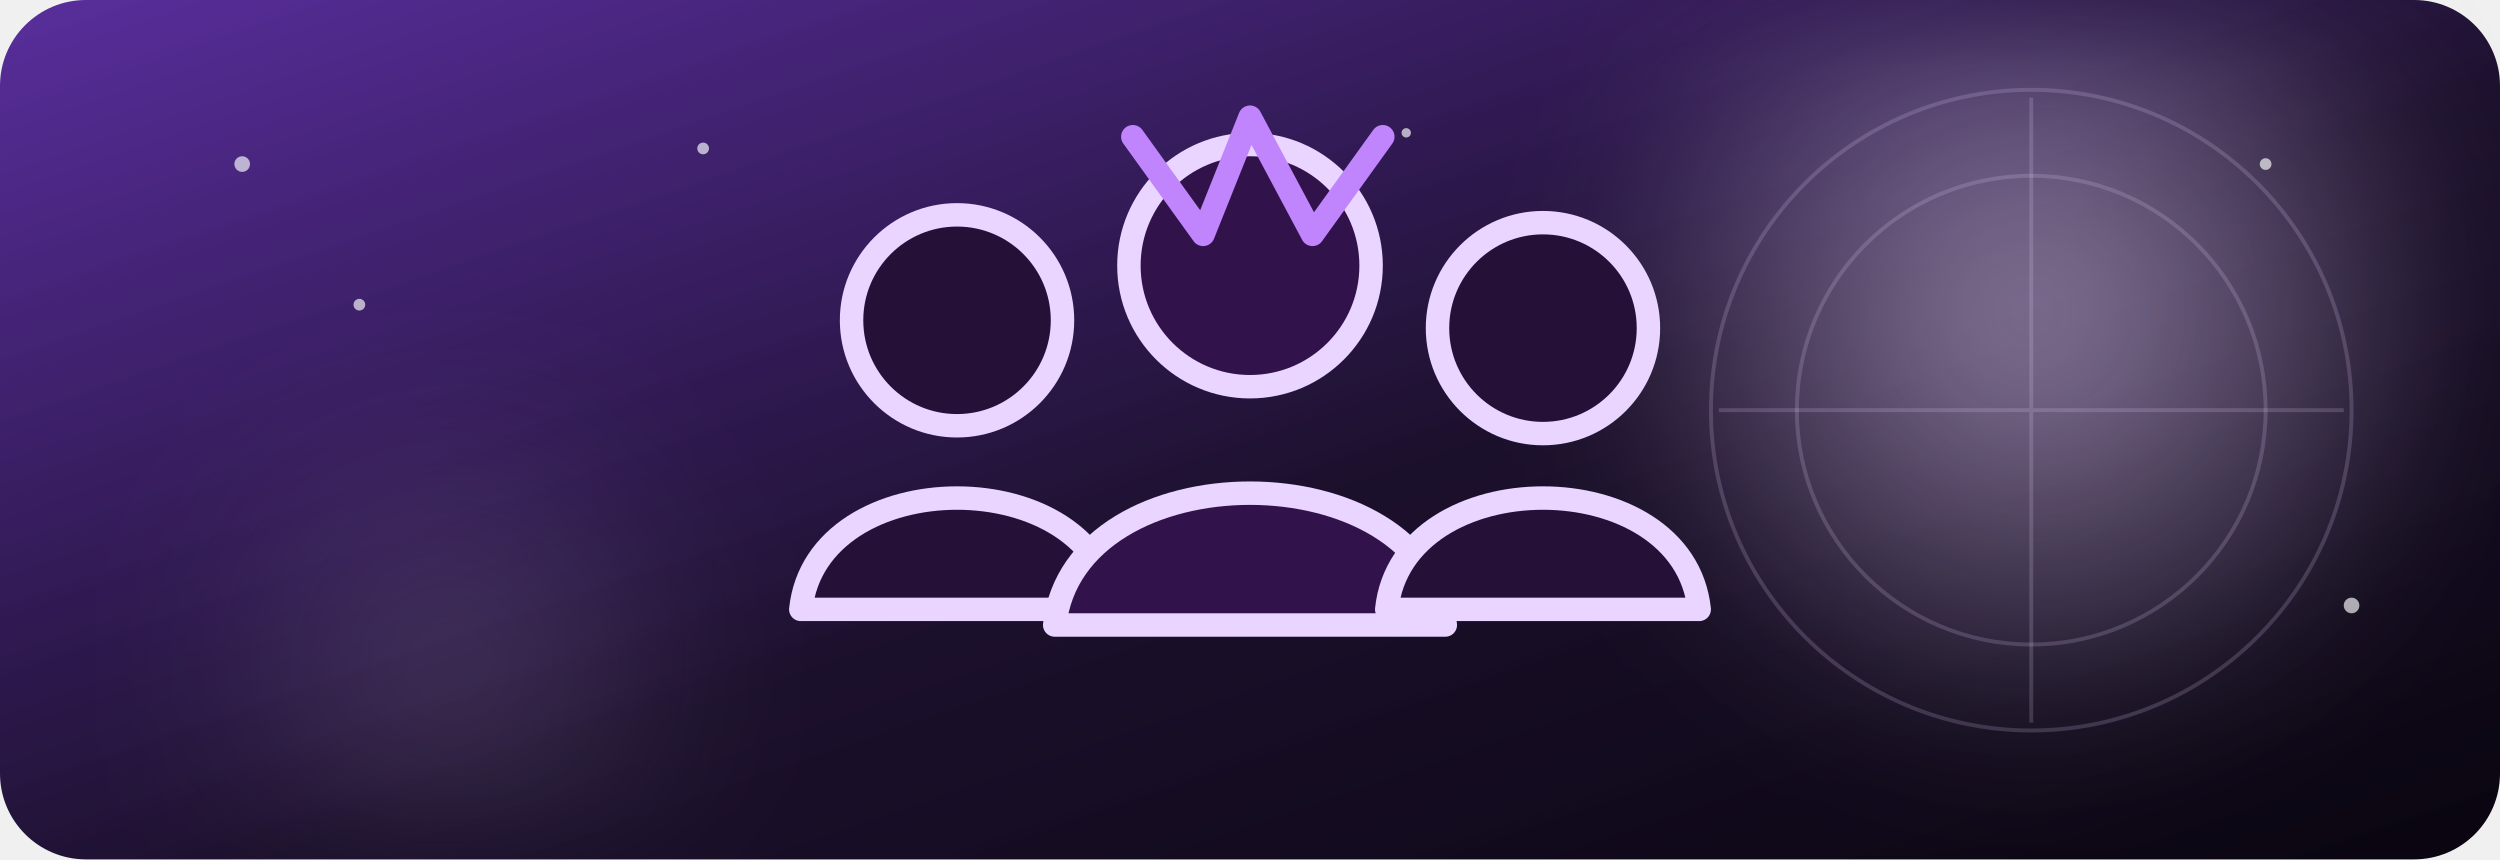
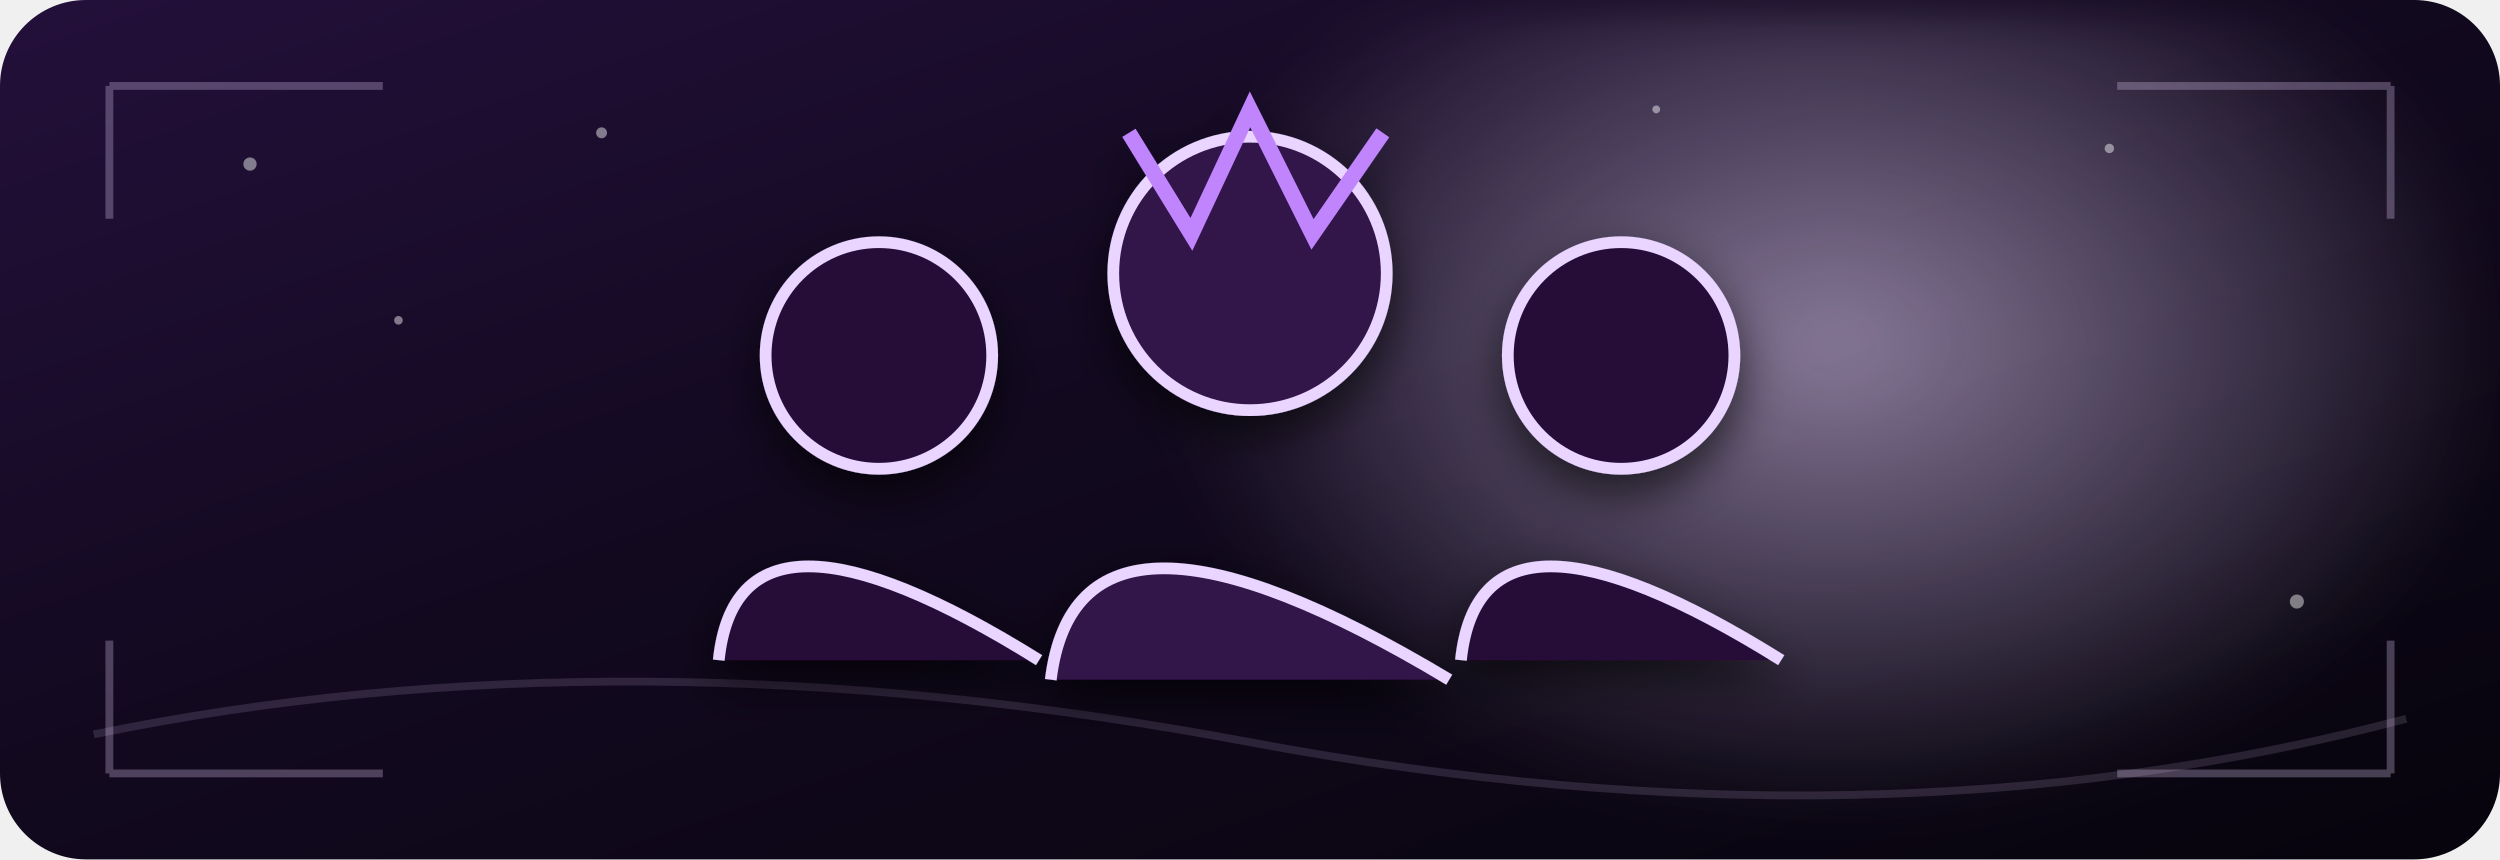
- <svg xmlns="http://www.w3.org/2000/svg" viewBox="0 0 640 220" role="img" aria-hidden="true">
+ <svg xmlns="http://www.w3.org/2000/svg" viewBox="0 0 640 220" aria-hidden="true">
  <defs>
    <linearGradient id="bg" x1="0" y1="0" x2="1" y2="1">
-       <stop offset="0" stop-color="#4c1d95" stop-opacity=".92" />
-       <stop offset=".55" stop-color="#170b28" stop-opacity=".98" />
-       <stop offset="1" stop-color="#09050f" />
+       <stop stop-color="#24103b" />
+       <stop offset=".45" stop-color="#12091f" />
+       <stop offset="1" stop-color="#07040d" />
    </linearGradient>
-     <radialGradient id="glow">
-       <stop offset="0" stop-color="#e9d5ff" stop-opacity=".55" />
+     <radialGradient id="aura">
+       <stop stop-color="#e9d5ff" stop-opacity=".55" />
      <stop offset="1" stop-color="#e9d5ff" stop-opacity="0" />
    </radialGradient>
-     <filter id="blur">
-       <feGaussianBlur stdDeviation="18" />
+     <linearGradient id="metal" x1="0" y1="0" x2="1" y2="1">
+       <stop stop-color="#fff" />
+       <stop offset=".3" stop-color="#e9d5ff" />
+       <stop offset="1" stop-color="#581c87" />
+     </linearGradient>
+     <filter id="glow">
+       <feGaussianBlur stdDeviation="8" />
+     </filter>
+     <filter id="shadow">
+       <feDropShadow dx="0" dy="5" stdDeviation="6" flood-color="#000" flood-opacity=".65" />
    </filter>
  </defs>
  <rect width="640" height="220" rx="22" fill="url(#bg)" />
-   <circle cx="520" cy="80" r="115" fill="url(#glow)" filter="url(#blur)" />
-   <circle cx="115" cy="170" r="75" fill="url(#glow)" opacity=".28" filter="url(#blur)" />
-   <g fill="none" stroke="#e9d5ff" stroke-opacity=".18">
-     <circle cx="520" cy="105" r="82" />
-     <circle cx="520" cy="105" r="60" />
-     <path d="M440 105h160M520 25v160" />
+   <ellipse cx="470" cy="88" rx="170" ry="120" fill="url(#aura)" filter="url(#glow)" />
+   <g opacity=".45" fill="#fff">
+     <circle cx="64" cy="42" r="1.7" />
+     <circle cx="102" cy="82" r="1.1" />
+     <circle cx="154" cy="34" r="1.4" />
+     <circle cx="540" cy="38" r="1.2" />
+     <circle cx="588" cy="154" r="1.8" />
+     <circle cx="424" cy="28" r="1" />
  </g>
-   <g fill="none" stroke="#e9d5ff" stroke-width="6" stroke-linecap="round" stroke-linejoin="round">
-     <circle cx="245" cy="82" r="27" fill="#251038" />
-     <path d="M205 156c4-38 76-38 80 0z" fill="#251038" />
-     <circle cx="320" cy="68" r="31" fill="#32124a" />
-     <path d="M270 160c5-45 95-45 100 0z" fill="#32124a" />
-     <circle cx="395" cy="84" r="27" fill="#251038" />
-     <path d="M355 156c4-38 76-38 80 0z" fill="#251038" />
-     <path d="M290 35l18 25 12-30 16 30 18-25" stroke="#c084fc" />
+   <path d="M24 188 Q160 160 320 190 T616 184" fill="none" stroke="#e9d5ff" stroke-opacity=".14" stroke-width="2" />
+   <g filter="url(#shadow)">
+     <circle cx="225" cy="91" r="29" fill="#251038" stroke="#e9d5ff" stroke-width="3" />
+     <path d="M184 169q5-48 82 0" fill="#251038" stroke="#e9d5ff" stroke-width="3" />
+     <circle cx="320" cy="70" r="35" fill="#32124a" stroke="#e9d5ff" stroke-width="3" />
+     <path d="M269 174q7-57 102 0" fill="#32124a" stroke="#e9d5ff" stroke-width="3" />
+     <circle cx="415" cy="91" r="29" fill="#251038" stroke="#e9d5ff" stroke-width="3" />
+     <path d="M374 169q5-48 82 0" fill="#251038" stroke="#e9d5ff" stroke-width="3" />
+     <path d="M289 34l16 26 15-32 16 32 18-26" fill="none" stroke="#c084fc" stroke-width="4" />
  </g>
-   <g fill="#fff" opacity=".65">
-     <circle cx="62" cy="42" r="2" />
-     <circle cx="92" cy="78" r="1.5" />
-     <circle cx="180" cy="38" r="1.5" />
-     <circle cx="580" cy="42" r="1.5" />
-     <circle cx="602" cy="155" r="2" />
-     <circle cx="360" cy="34" r="1.2" />
-   </g>
+   <path d="M28 22h70M28 22v34M612 22h-70M612 22v34M28 198h70M28 198v-34M612 198h-70M612 198v-34" fill="none" stroke="#e9d5ff" stroke-opacity=".28" stroke-width="2" />
</svg>
